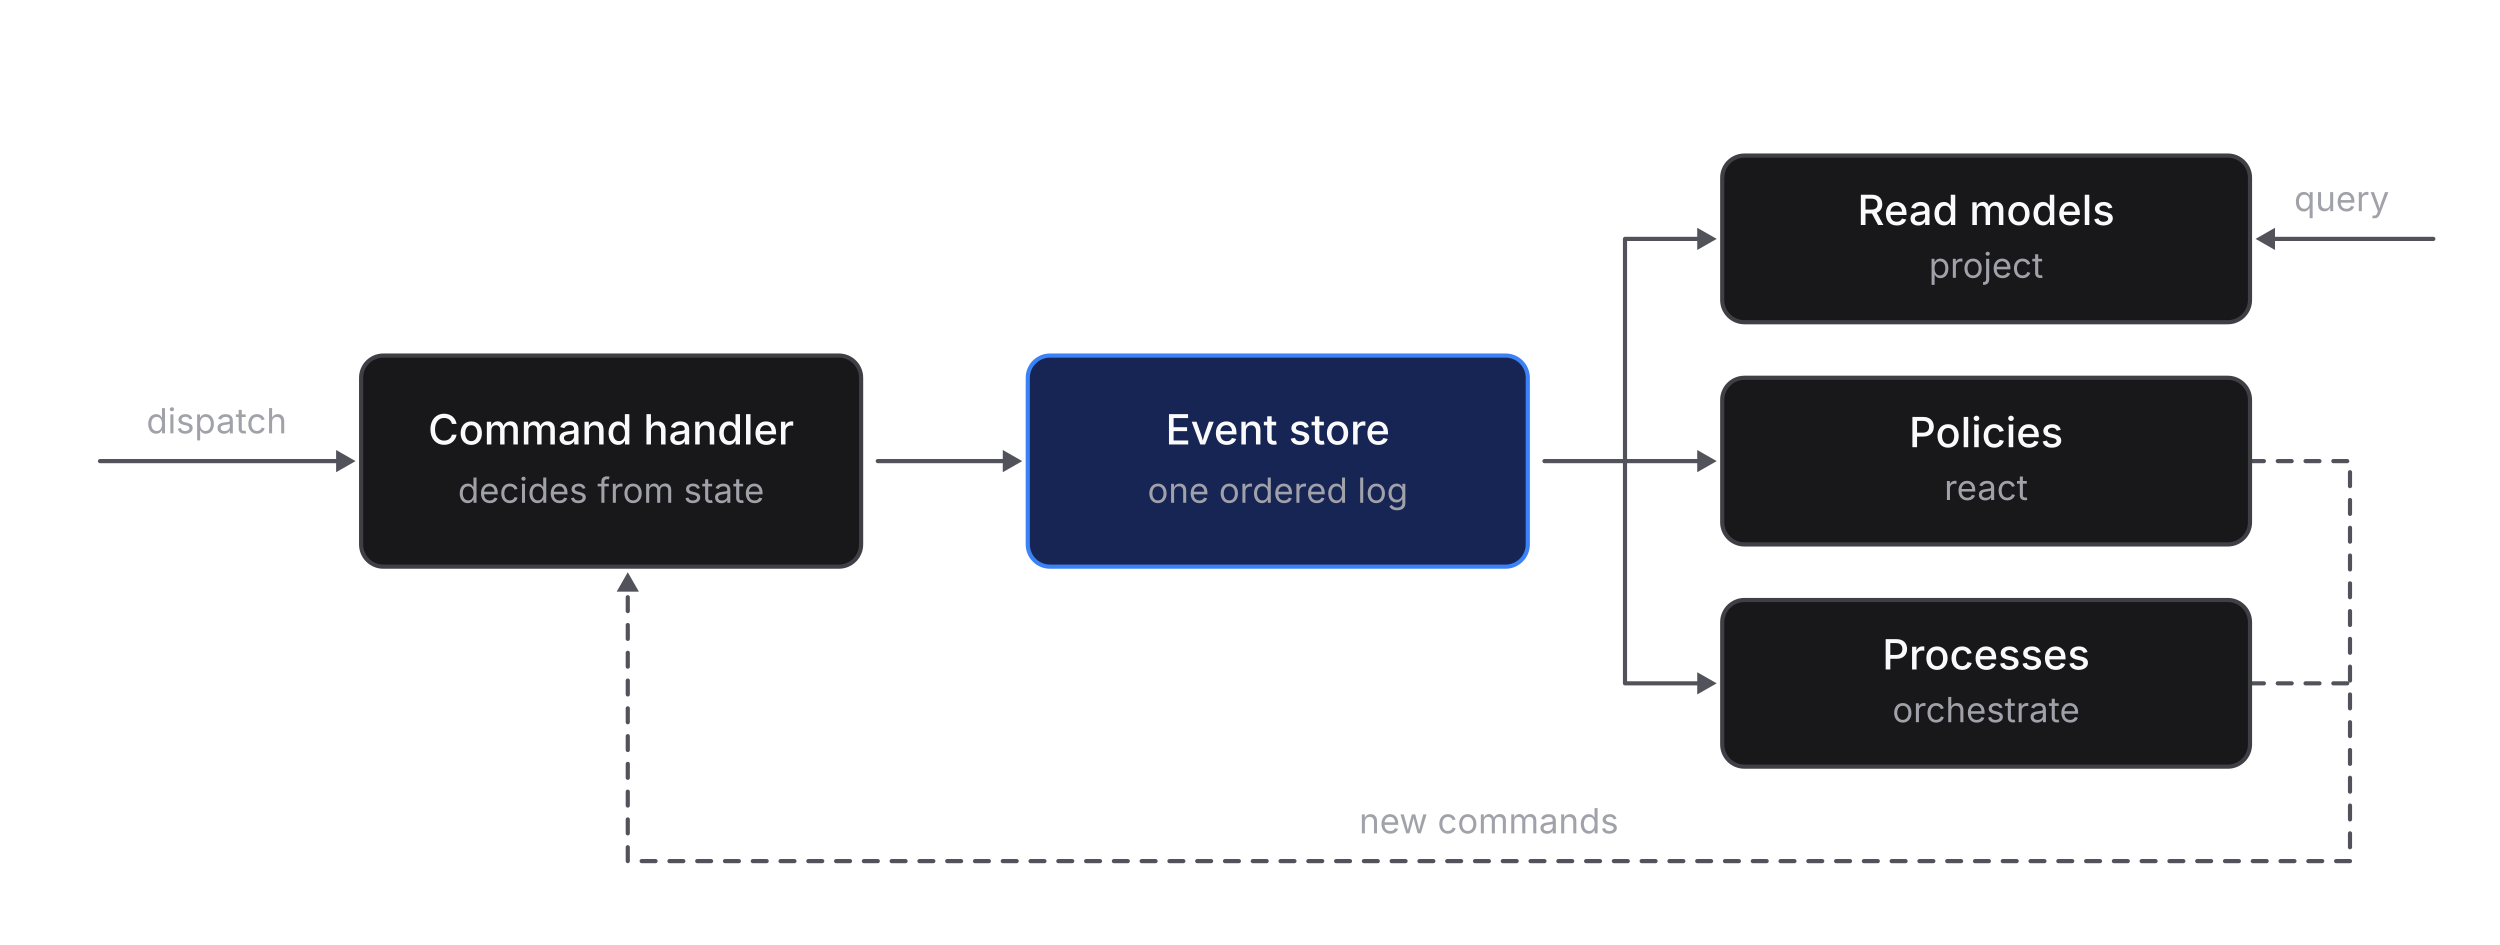
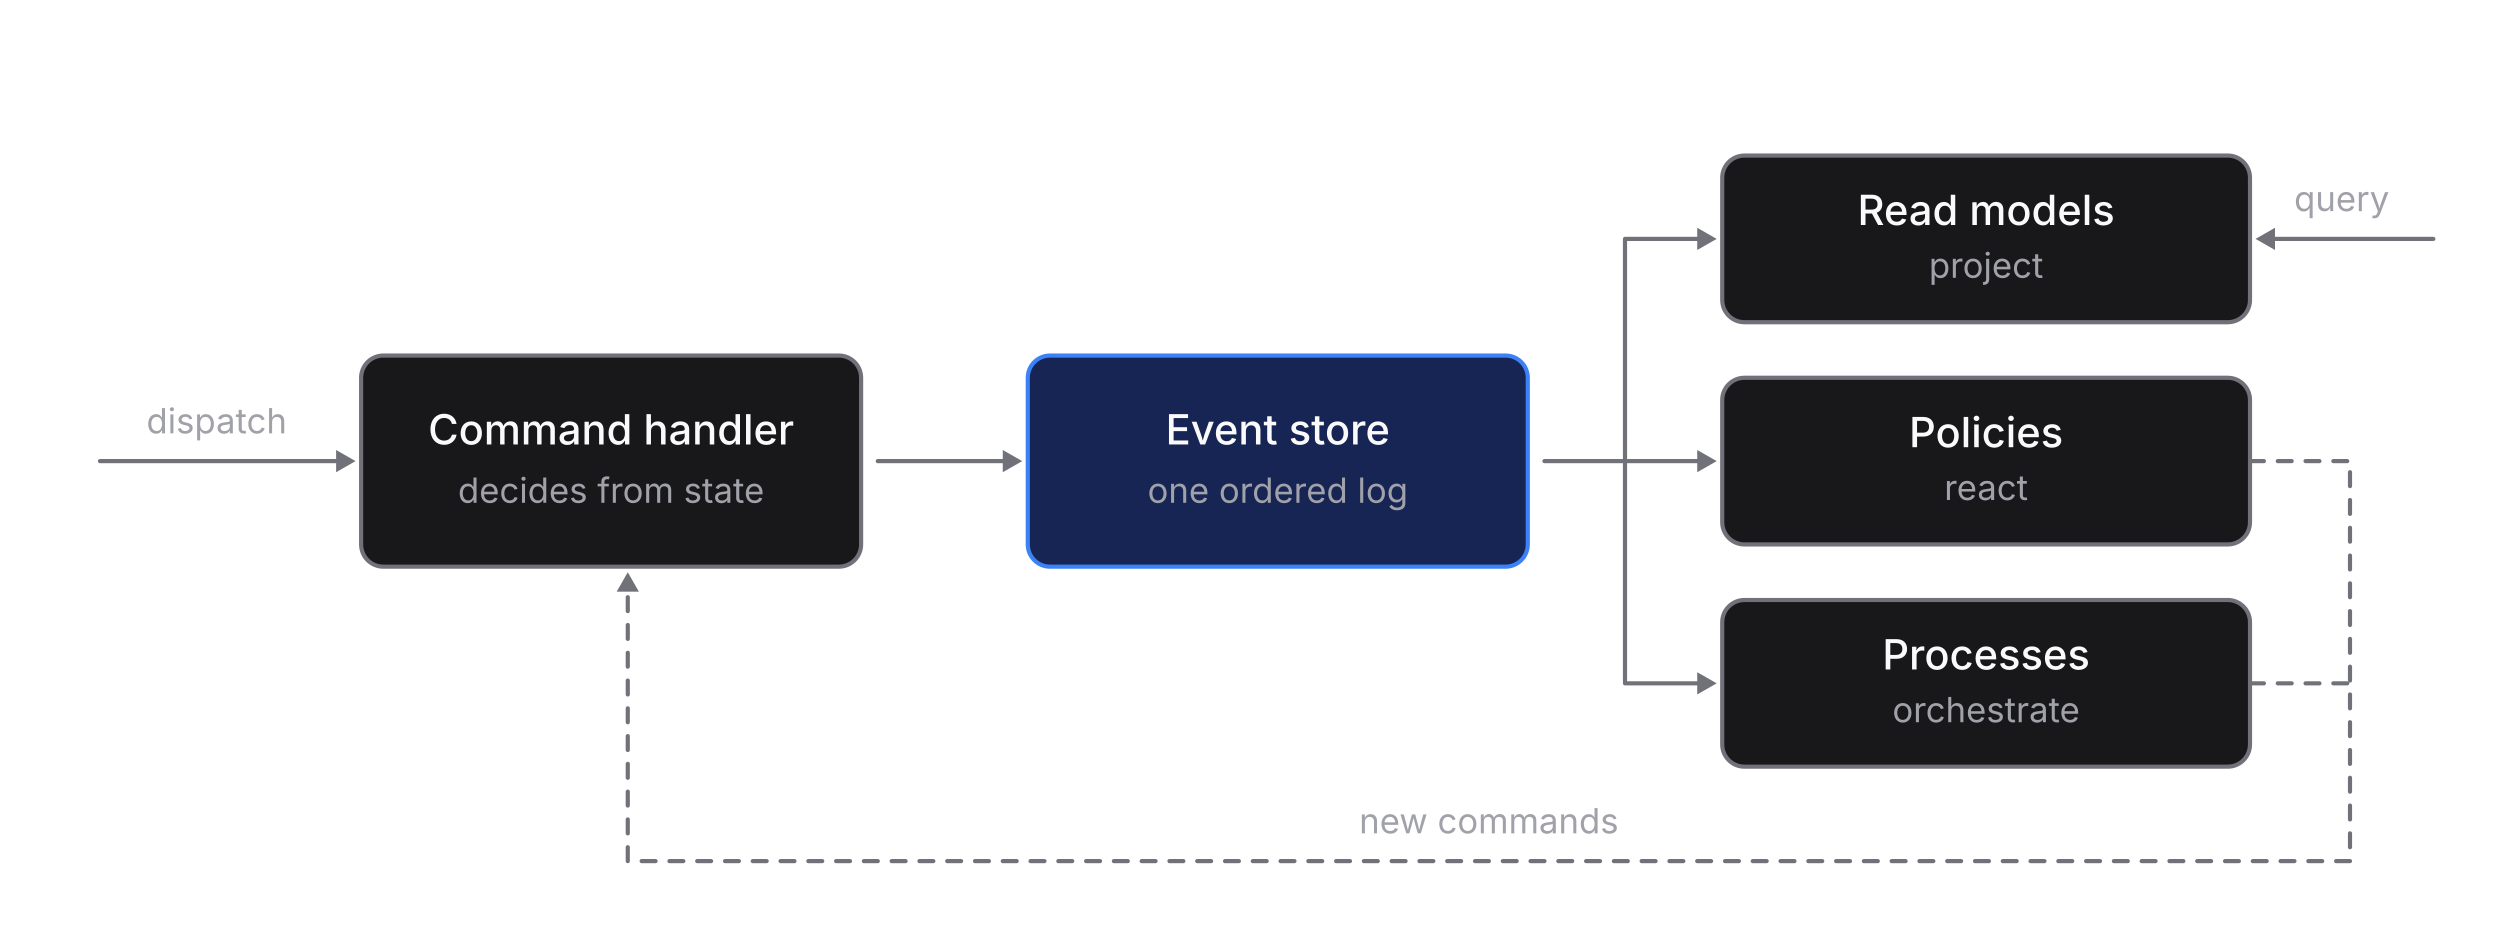
- <svg xmlns="http://www.w3.org/2000/svg" width="900" height="340" viewBox="0 0 900 340" role="img" aria-label="A command is handled by an aggregate, the events it returns are appended to the event store as one ordered log, and read models, policies and processes subscribe to that log">
+ <svg xmlns="http://www.w3.org/2000/svg" width="900" height="340" viewBox="0 0 900 340" role="img" aria-label="A command handler decides from state and returns events, the events are appended to the event store as one ordered log, and read models, policies and processes subscribe to that log">
  <g font-family="Inter, system-ui, -apple-system, 'Segoe UI', sans-serif">
-     <g stroke="#52525b" stroke-width="1.5" fill="none" stroke-linecap="round" stroke-linejoin="round">
+     <g stroke="#71717a" stroke-width="1.5" fill="none" stroke-linecap="round" stroke-linejoin="round">
      <path d="M36 166 H121" />
      <path d="M316 166 H361" />
      <path d="M556 166 H585" />
      <path d="M585 166 V86 H611" />
      <path d="M585 166 H611" />
      <path d="M585 166 V246 H611" />
      <path d="M876 86 H819" />
    </g>
-     <g stroke="#52525b" stroke-width="1.5" fill="none" stroke-linecap="round" stroke-linejoin="round" stroke-dasharray="5 5">
+     <g stroke="#71717a" stroke-width="1.5" fill="none" stroke-linecap="round" stroke-linejoin="round" stroke-dasharray="5 5">
      <path d="M810 166 H846 V310 H226 V213" />
      <path d="M810 246 H846" />
    </g>
-     <g fill="#52525b">
+     <g fill="#71717a">
      <path d="M128 166 L121 162 L121 170 Z" />
      <path d="M368 166 L361 162 L361 170 Z" />
      <path d="M618 86 L611 82 L611 90 Z" />
      <path d="M618 166 L611 162 L611 170 Z" />
      <path d="M618 246 L611 242 L611 250 Z" />
      <path d="M812 86 L819 82 L819 90 Z" />
      <path d="M226 206 L222 213 L230 213 Z" />
    </g>
    <g fill="#a1a1aa" font-size="12.5" text-anchor="middle">
      <text x="78" y="156">dispatch</text>
      <text x="843" y="76">query</text>
      <text x="536" y="300">new commands</text>
    </g>
-     <g stroke="#3f3f46" fill="#18181b" stroke-width="1.5">
+     <g stroke="#71717a" fill="#18181b" stroke-width="1.5">
      <rect x="130" y="128" width="180" height="76" rx="8" />
      <rect x="620" y="56" width="190" height="60" rx="8" />
      <rect x="620" y="136" width="190" height="60" rx="8" />
      <rect x="620" y="216" width="190" height="60" rx="8" />
    </g>
    <rect x="370" y="128" width="180" height="76" rx="8" stroke="#3b82f6" fill="#172554" stroke-width="1.5" />
    <g text-anchor="middle">
      <g fill="#fafafa" font-size="15" font-weight="500">
        <text x="220" y="160">Command handler</text>
        <text x="460" y="160">Event store</text>
        <text x="715" y="81">Read models</text>
        <text x="715" y="161">Policies</text>
        <text x="715" y="241">Processes</text>
      </g>
      <g fill="#a1a1aa" font-size="12.5">
        <text x="220" y="181">decides from state</text>
        <text x="460" y="181">one ordered log</text>
        <text x="715" y="100">project</text>
        <text x="715" y="180">react</text>
        <text x="715" y="260">orchestrate</text>
      </g>
    </g>
  </g>
</svg>
